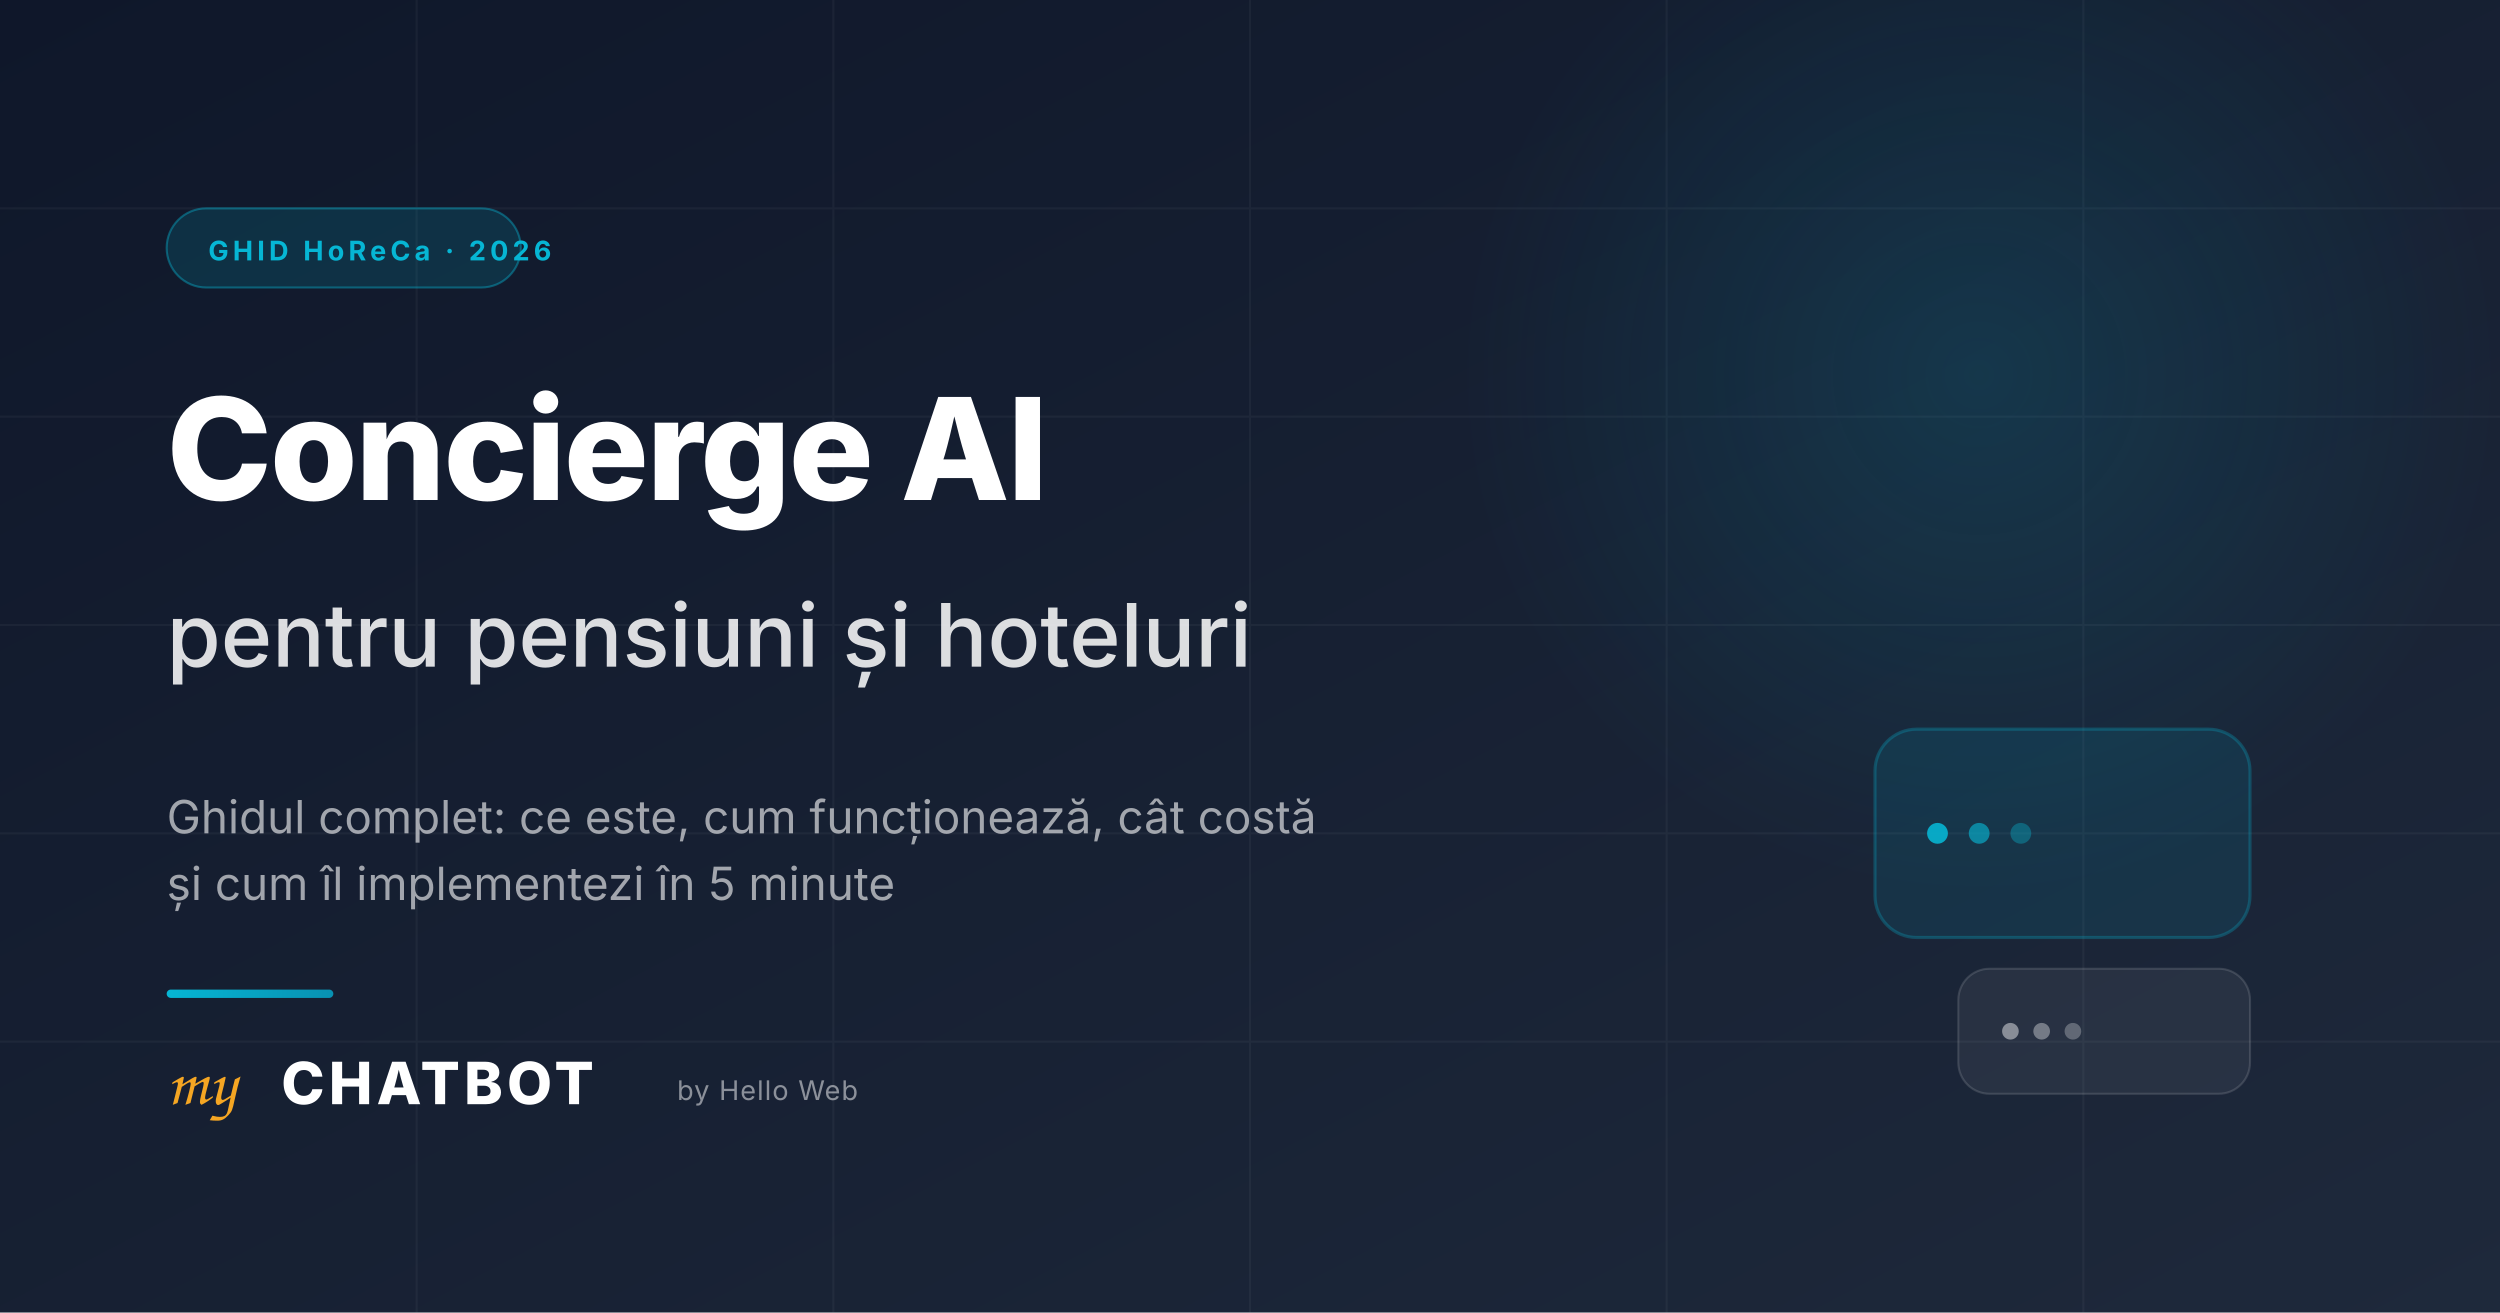
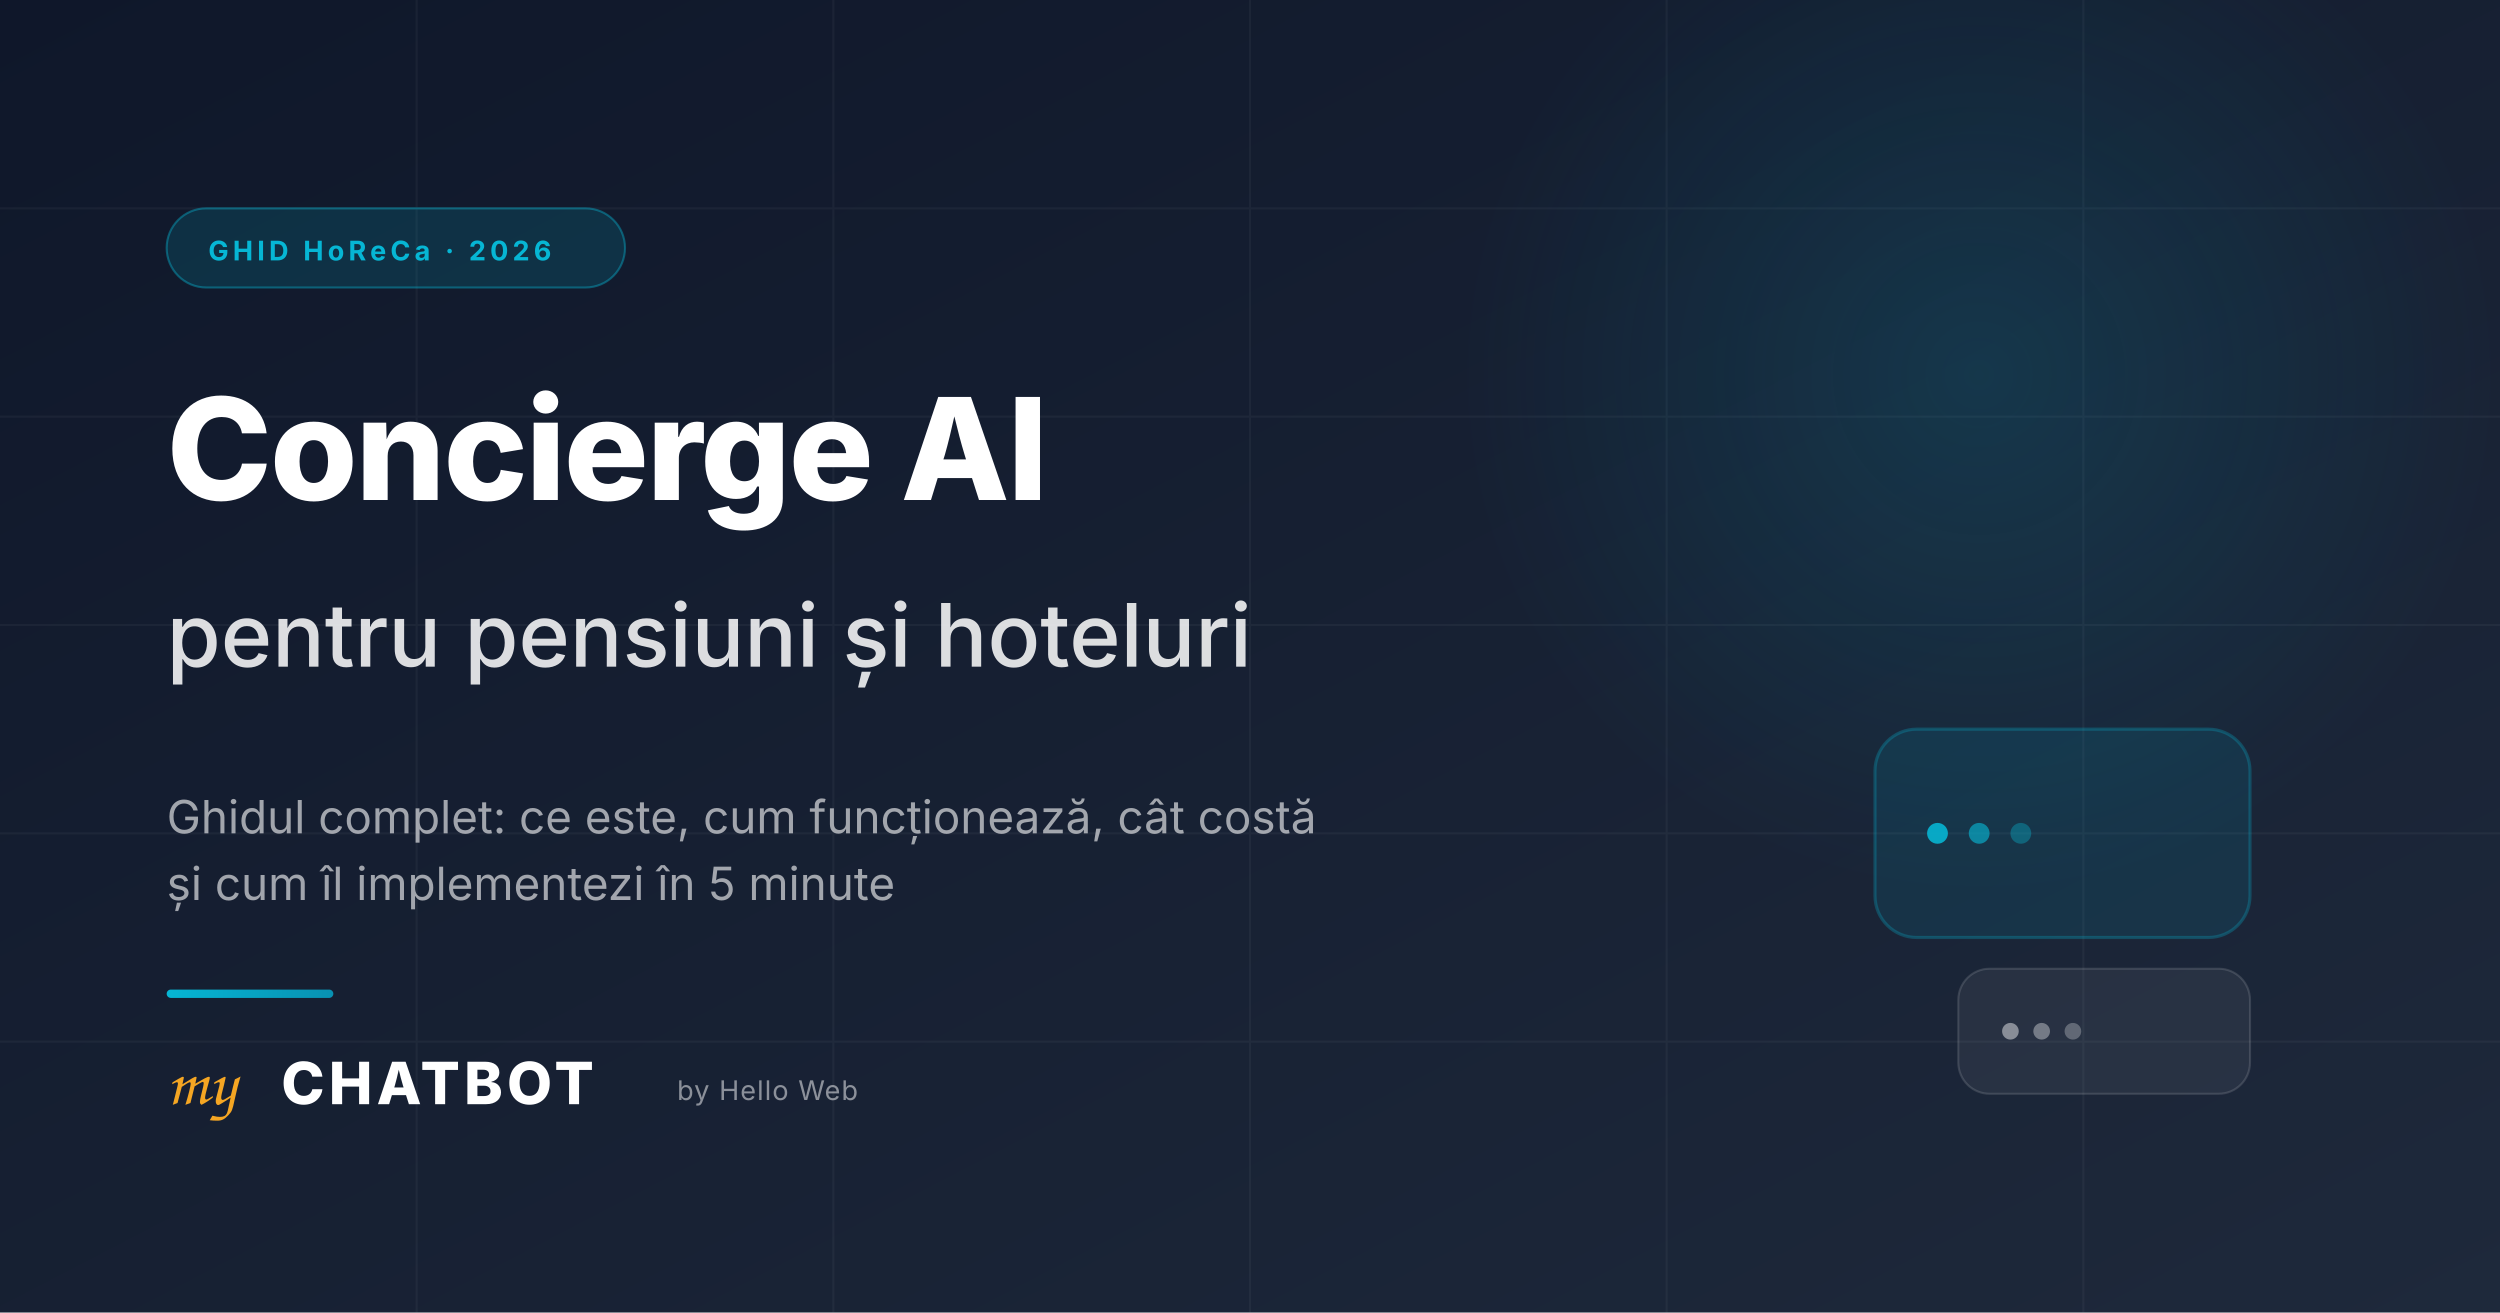
<svg xmlns="http://www.w3.org/2000/svg" viewBox="0 0 1200 630" width="1200" height="630">
  <defs>
    <linearGradient id="bg-gradient" x1="0%" y1="0%" x2="100%" y2="100%">
      <stop offset="0%" stop-color="#0f172a" />
      <stop offset="100%" stop-color="#1e293b" />
    </linearGradient>
    <linearGradient id="accent-gradient" x1="0%" y1="0%" x2="100%" y2="0%">
      <stop offset="0%" stop-color="#06b6d4" />
      <stop offset="100%" stop-color="#0891b2" />
    </linearGradient>
    <radialGradient id="glow" cx="50%" cy="50%" r="50%">
      <stop offset="0%" stop-color="#06b6d4" stop-opacity="0.15" />
      <stop offset="100%" stop-color="#06b6d4" stop-opacity="0" />
    </radialGradient>
  </defs>
  <rect width="1200" height="630" fill="url(#bg-gradient)" />
  <g opacity="0.04" stroke="#ffffff" stroke-width="1">
    <line x1="0" y1="100" x2="1200" y2="100" />
    <line x1="0" y1="200" x2="1200" y2="200" />
    <line x1="0" y1="300" x2="1200" y2="300" />
    <line x1="0" y1="400" x2="1200" y2="400" />
    <line x1="0" y1="500" x2="1200" y2="500" />
    <line x1="200" y1="0" x2="200" y2="630" />
    <line x1="400" y1="0" x2="400" y2="630" />
    <line x1="600" y1="0" x2="600" y2="630" />
    <line x1="800" y1="0" x2="800" y2="630" />
    <line x1="1000" y1="0" x2="1000" y2="630" />
  </g>
  <circle cx="950" cy="180" r="250" fill="url(#glow)" />
  <g transform="translate(80, 100)">
-     <rect x="0" y="0" width="170" height="38" rx="19" fill="rgba(6, 182, 212, 0.15)" stroke="rgba(6, 182, 212, 0.4)" stroke-width="1" />
+     <rect x="0" y="0" width="220" height="38" rx="19" fill="rgba(6, 182, 212, 0.15)" stroke="rgba(6, 182, 212, 0.4)" stroke-width="1" />
    <text x="20" y="25" font-family="system-ui, -apple-system, sans-serif" font-size="13" font-weight="700" fill="#06b6d4" letter-spacing="2px">GHID HoReCa · 2026</text>
  </g>
  <text x="80" y="240" font-family="system-ui, -apple-system, 'Plus Jakarta Sans', sans-serif" font-size="68" font-weight="800" fill="#ffffff" letter-spacing="-1px">Concierge AI</text>
  <text x="80" y="320" font-family="system-ui, -apple-system, 'Plus Jakarta Sans', sans-serif" font-size="42" font-weight="500" fill="rgba(255, 255, 255, 0.85)">pentru pensiuni și hoteluri</text>
  <text x="80" y="400" font-family="system-ui, -apple-system, sans-serif" font-size="22" font-weight="400" fill="rgba(255, 255, 255, 0.6)">Ghidul complet: ce este, cum funcționează, cât costă</text>
  <text x="80" y="432" font-family="system-ui, -apple-system, sans-serif" font-size="22" font-weight="400" fill="rgba(255, 255, 255, 0.6)">și cum îl implementezi în 5 minute</text>
  <rect x="80" y="475" width="80" height="4" fill="url(#accent-gradient)" rx="2" />
  <g transform="translate(80, 530)">
    <text x="0" y="0" font-family="'Pacifico', cursive, system-ui" font-size="32" font-weight="400" fill="#F5A623">my</text>
    <text x="55" y="0" font-family="system-ui, -apple-system, 'Plus Jakarta Sans', sans-serif" font-size="28" font-weight="800" fill="#ffffff" letter-spacing="2px">CHATBOT</text>
    <text x="245" y="-2" font-family="system-ui, -apple-system, sans-serif" font-size="13" font-weight="400" fill="rgba(255, 255, 255, 0.5)" letter-spacing="0.5px">by Hello Web</text>
  </g>
  <g transform="translate(900, 350)" opacity="0.9">
    <rect x="0" y="0" width="180" height="100" rx="20" fill="rgba(6, 182, 212, 0.12)" stroke="rgba(6, 182, 212, 0.3)" stroke-width="1.5" />
    <circle cx="30" cy="50" r="5" fill="#06b6d4" />
    <circle cx="50" cy="50" r="5" fill="#06b6d4" opacity="0.7" />
    <circle cx="70" cy="50" r="5" fill="#06b6d4" opacity="0.4" />
    <rect x="40" y="115" width="140" height="60" rx="15" fill="rgba(255, 255, 255, 0.06)" stroke="rgba(255, 255, 255, 0.15)" stroke-width="1" />
    <circle cx="65" cy="145" r="4" fill="rgba(255, 255, 255, 0.5)" />
    <circle cx="80" cy="145" r="4" fill="rgba(255, 255, 255, 0.4)" />
    <circle cx="95" cy="145" r="4" fill="rgba(255, 255, 255, 0.3)" />
  </g>
</svg>
